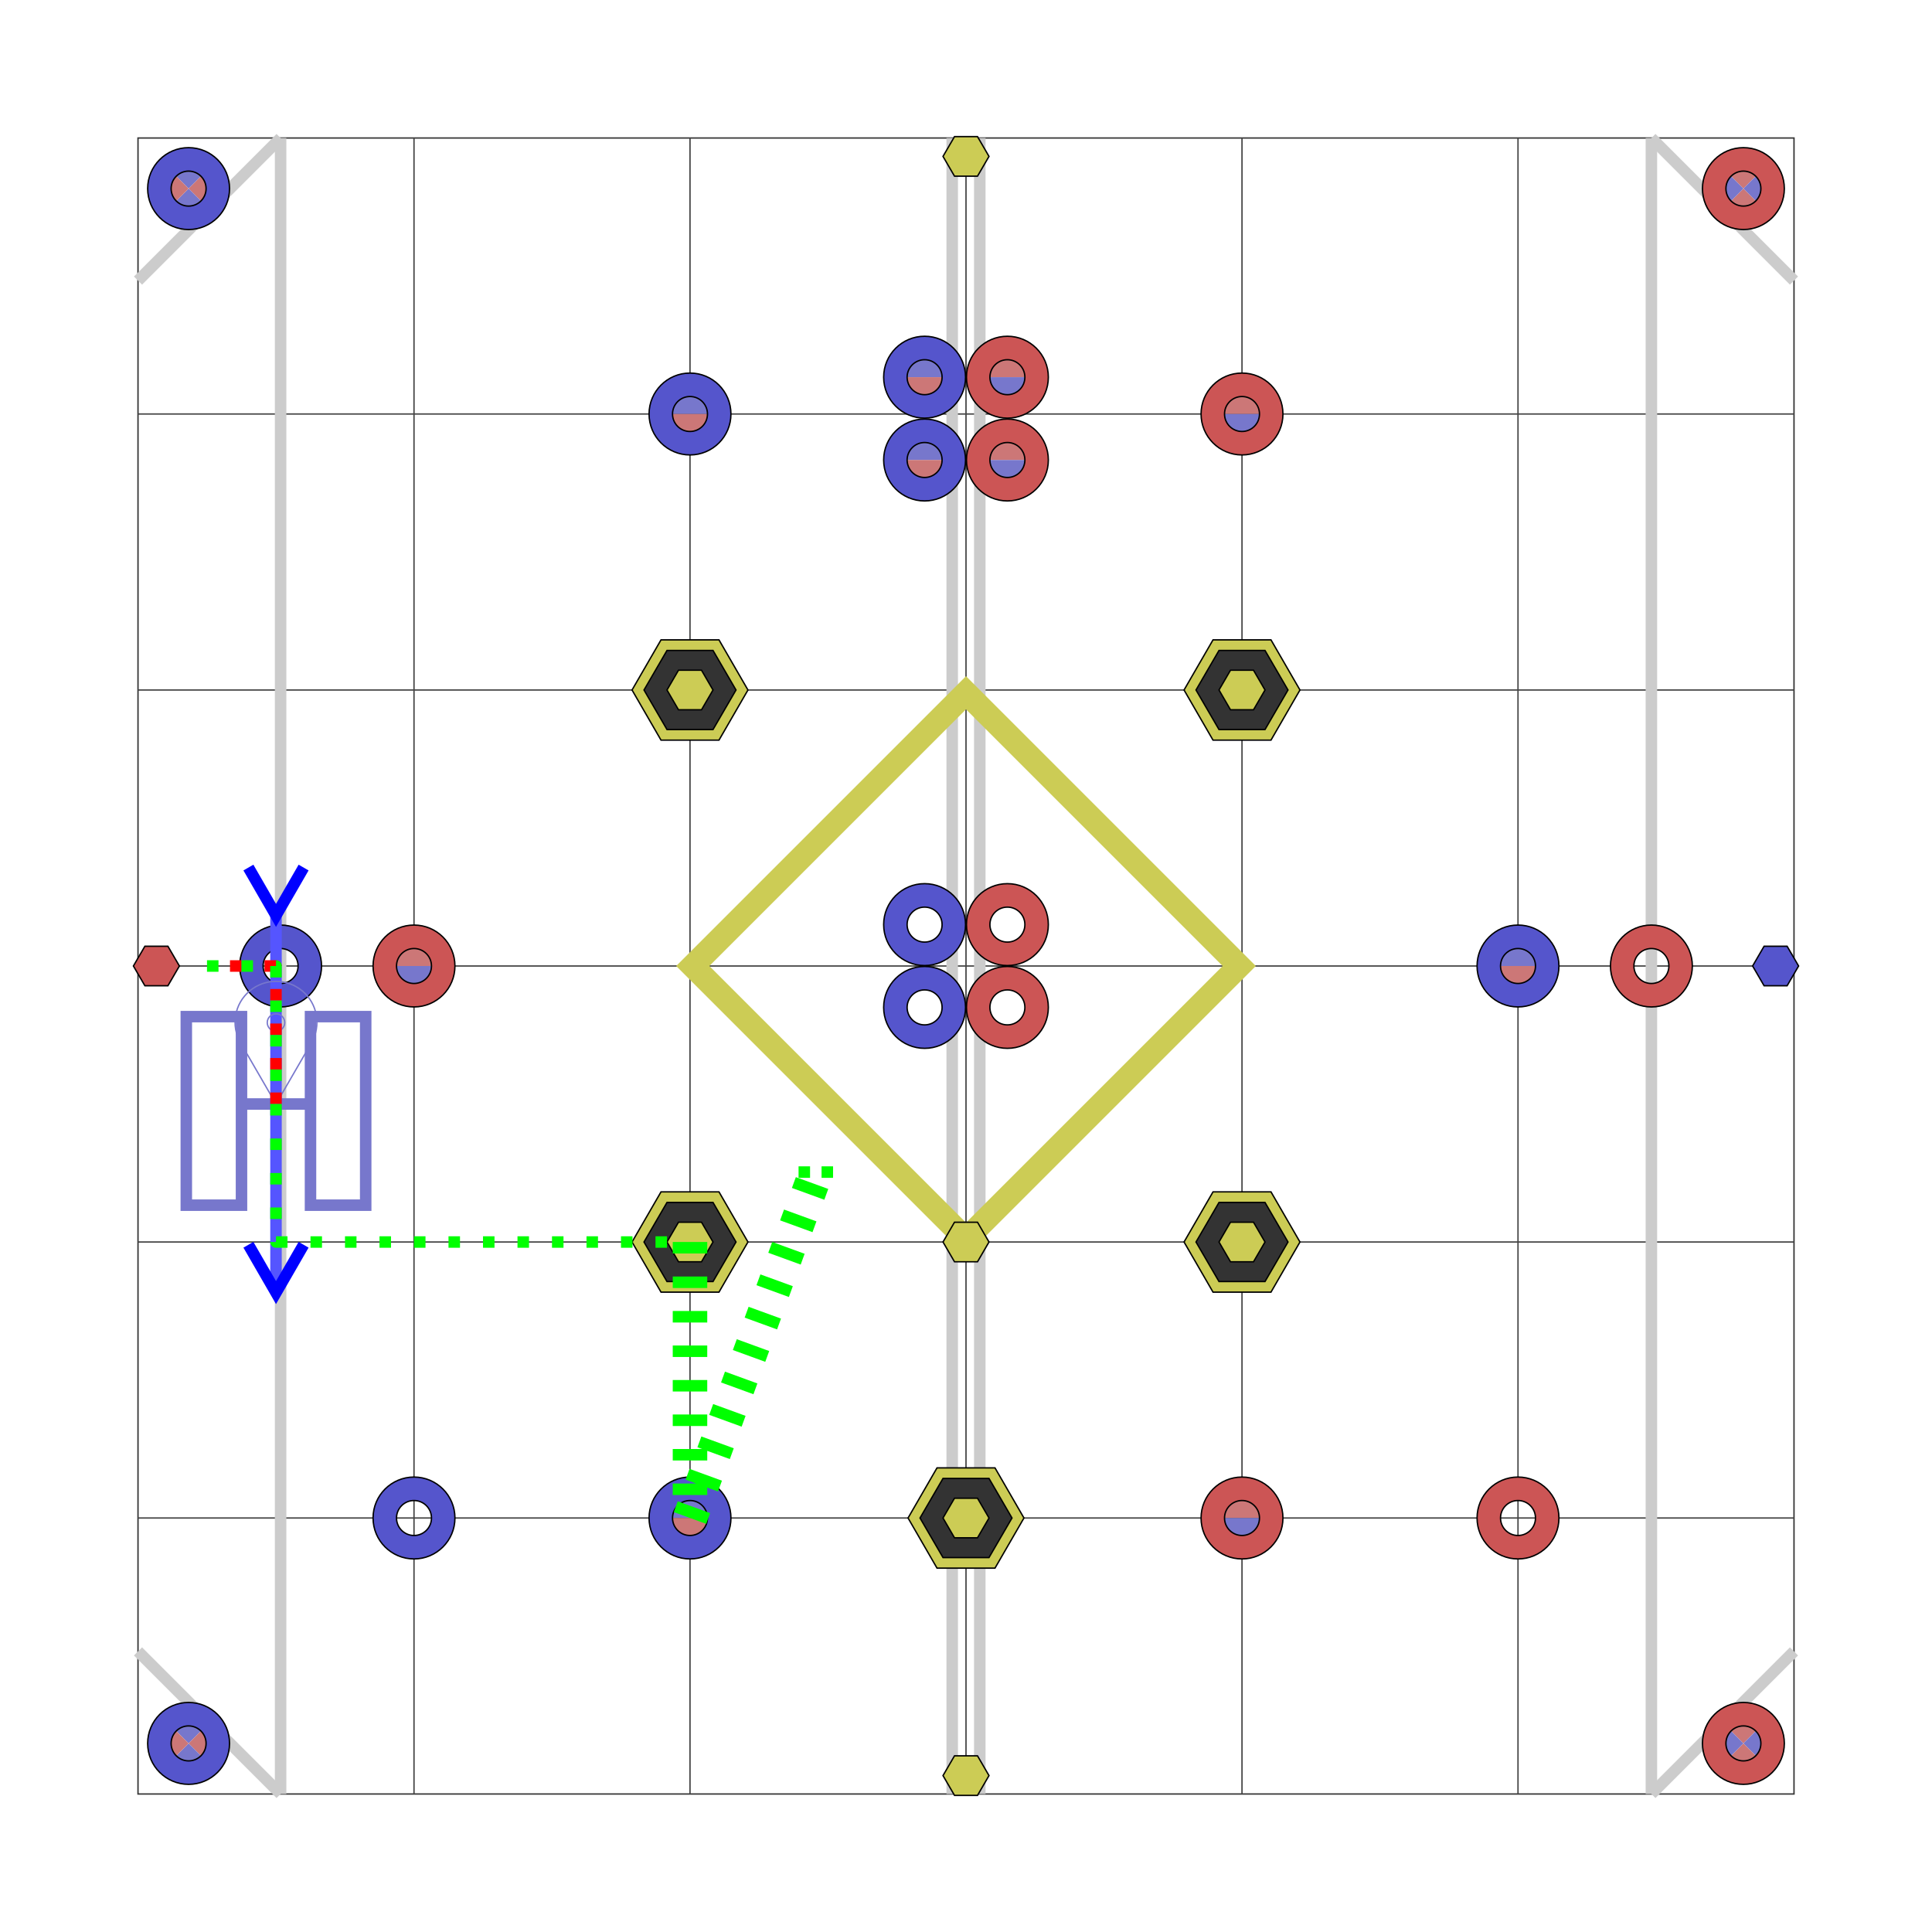
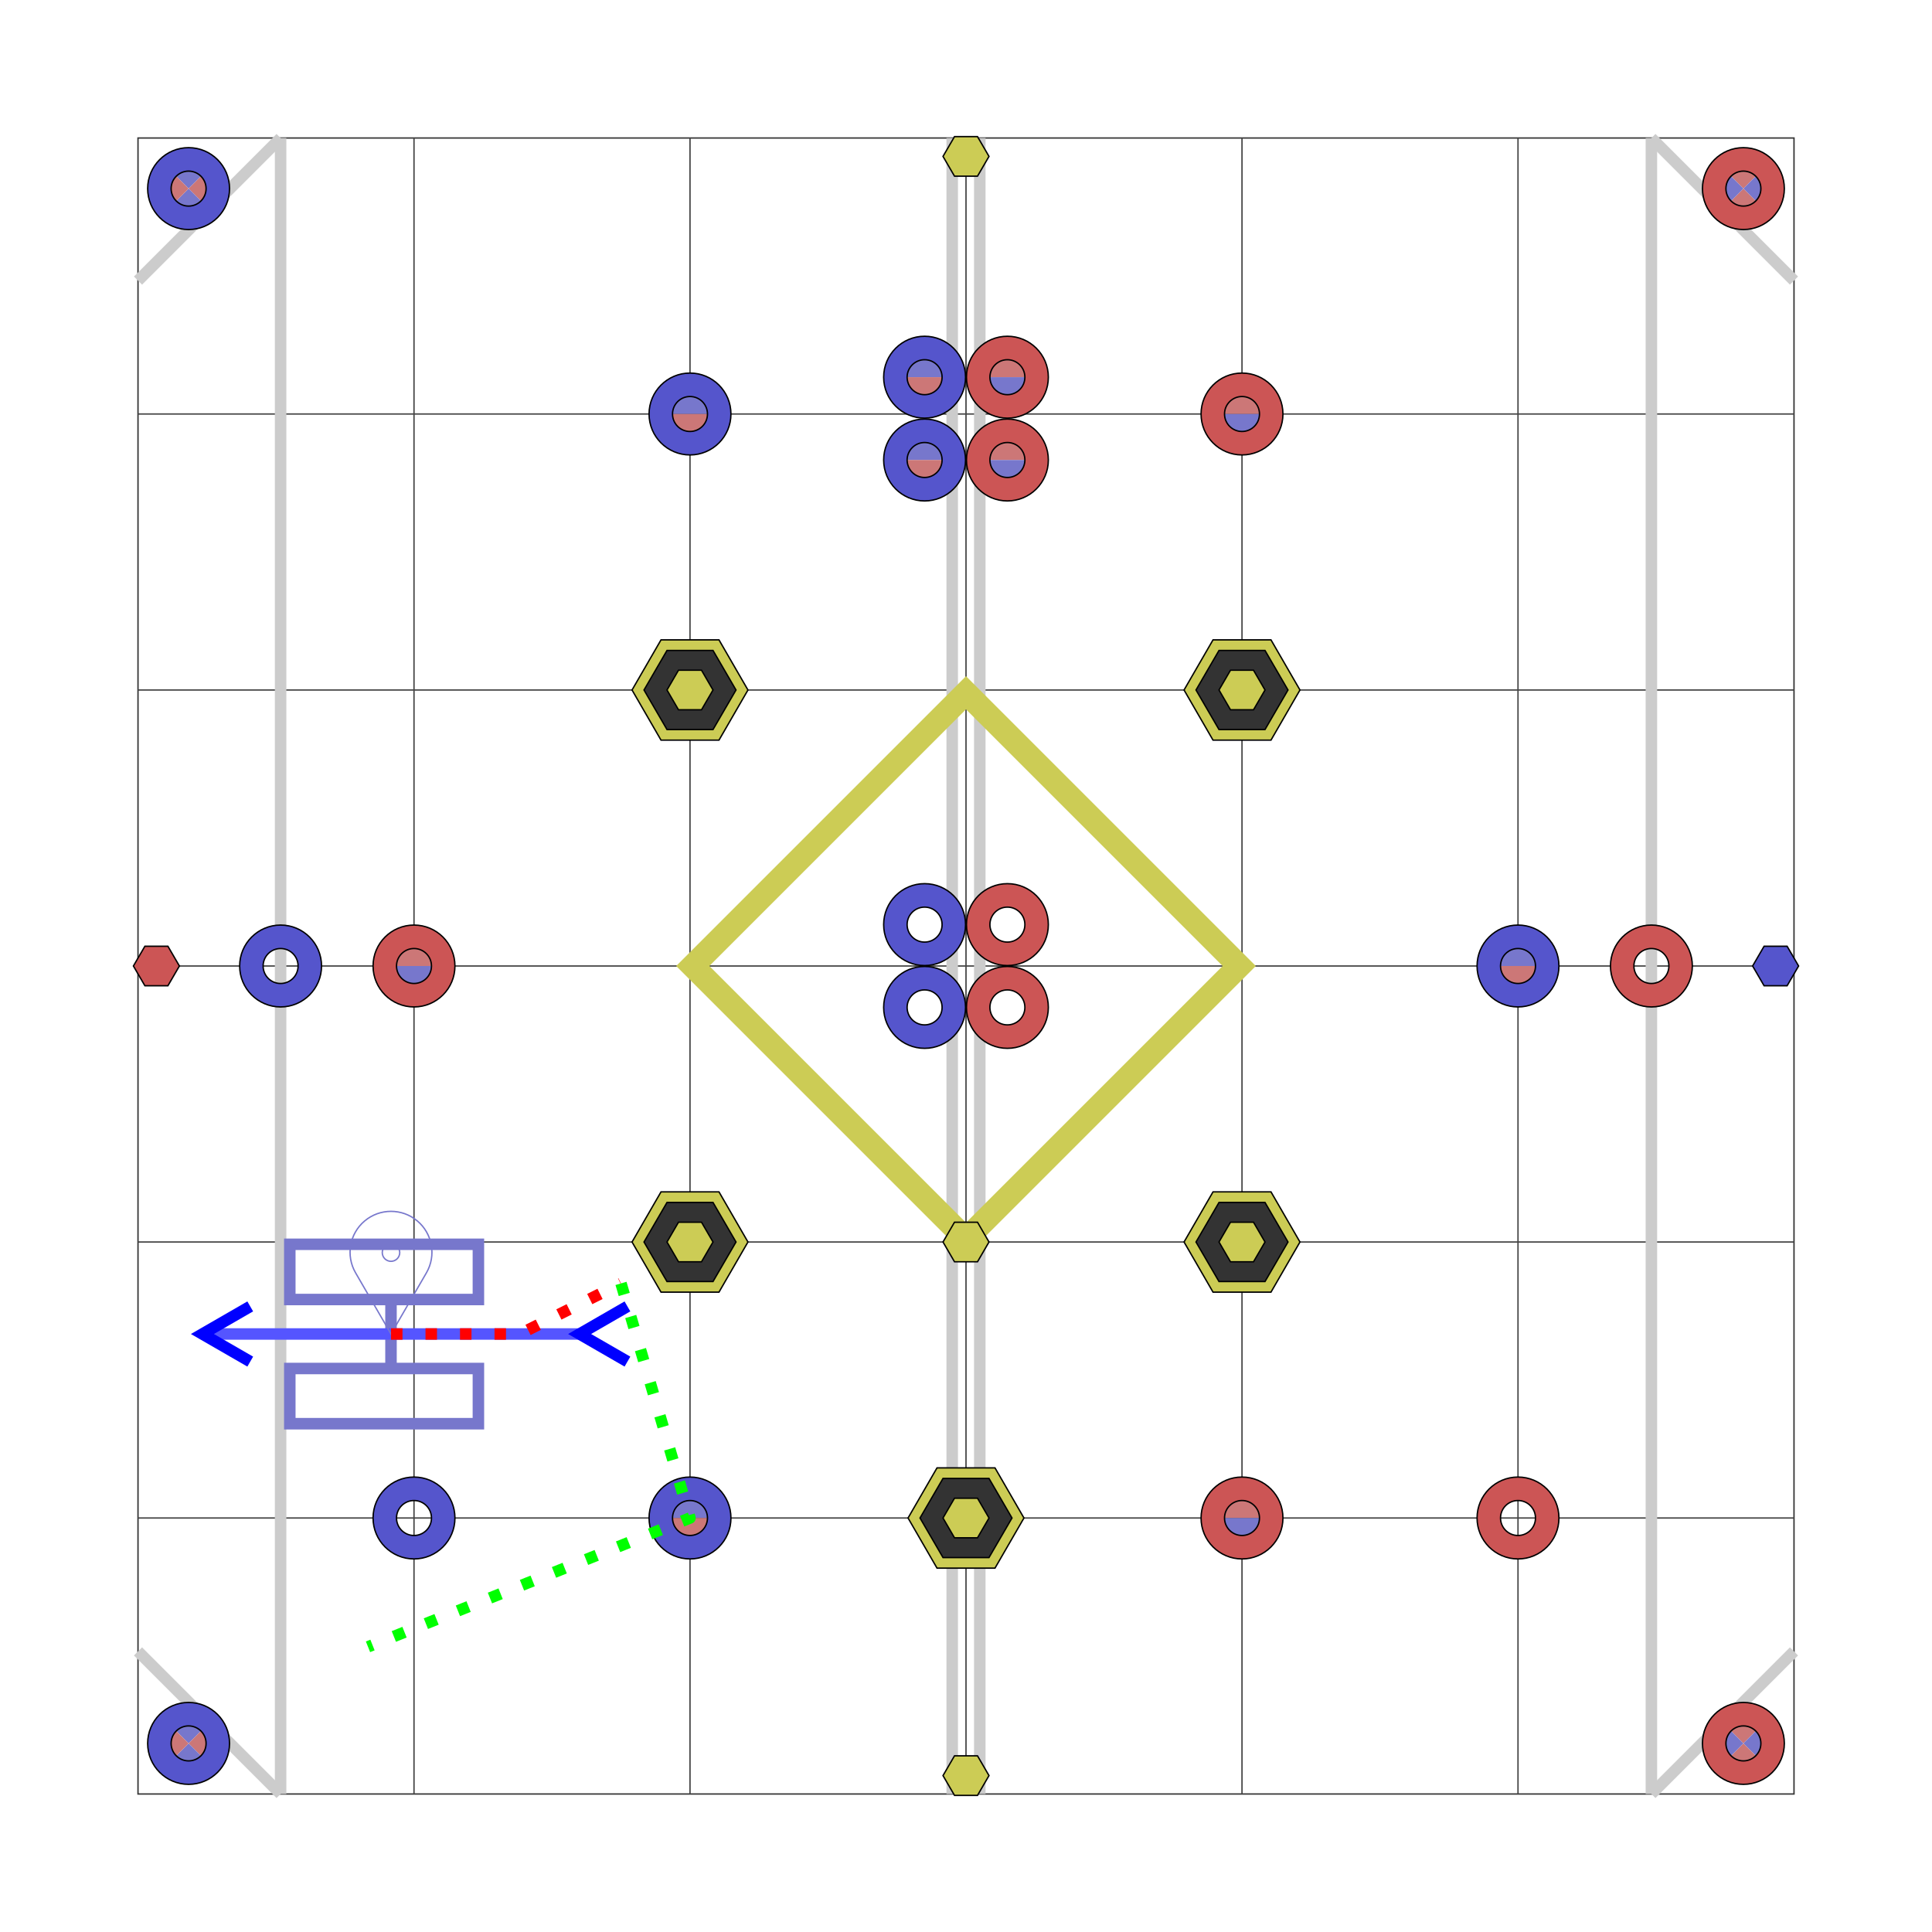
<svg xmlns="http://www.w3.org/2000/svg" version="1.1" width="600" height="600" viewBox="-2100 -2100 4200 4200">
  <g transform="scale(1, -1)">
    <rect x="-2100" y="-2100" width="4200" height="4200" fill="#ffffff" />
    <rect x="-1800" y="-1800" width="3600" height="3600" fill="none" stroke="#333333" stroke-width="3" />
    <line x1="-1800" y1="-1200" x2="1800" y2="-1200" stroke="#444444" stroke-width="3" />
    <line x1="-1800" y1="-600" x2="1800" y2="-600" stroke="#444444" stroke-width="3" />
    <line x1="-1800" y1="0" x2="1800" y2="0" stroke="#444444" stroke-width="3" />
    <line x1="-1800" y1="600" x2="1800" y2="600" stroke="#444444" stroke-width="3" />
    <line x1="-1800" y1="1200" x2="1800" y2="1200" stroke="#444444" stroke-width="3" />
    <line x1="-1200" y1="-1800" x2="-1200" y2="1800" stroke="#444444" stroke-width="3" />
    <line x1="-600" y1="-1800" x2="-600" y2="1800" stroke="#444444" stroke-width="3" />
    <line x1="0" y1="-1800" x2="0" y2="1800" stroke="#444444" stroke-width="3" />
    <line x1="600" y1="-1800" x2="600" y2="1800" stroke="#444444" stroke-width="3" />
    <line x1="1200" y1="-1800" x2="1200" y2="1800" stroke="#444444" stroke-width="3" />
    <line x1="-1490" y1="-1800" x2="-1490" y2="1800" stroke="#cccccc" stroke-width="25" />
    <line x1="-30" y1="-1800" x2="-30" y2="1800" stroke="#cccccc" stroke-width="25" />
    <line x1="30" y1="-1800" x2="30" y2="1800" stroke="#cccccc" stroke-width="25" />
    <line x1="1490" y1="-1800" x2="1490" y2="1800" stroke="#cccccc" stroke-width="25" />
    <line x1="-1800" y1="-1490" x2="-1490" y2="-1800" stroke="#cccccc" stroke-width="25" />
    <line x1="1800" y1="-1490" x2="1490" y2="-1800" stroke="#cccccc" stroke-width="25" />
    <line x1="-1800" y1="1490" x2="-1490" y2="1800" stroke="#cccccc" stroke-width="25" />
    <line x1="1800" y1="1490" x2="1490" y2="1800" stroke="#cccccc" stroke-width="25" />
    <rect x="-420" y="-420" width="840" height="840" transform="rotate(45)" stroke="#cccc55" fill="none" stroke-width="51" />
    <polygon points="-1710,0 -1735,43 -1785,43 -1810,0 -1785,-43 -1735,-43" fill="#cc5555" stroke="#000000" stroke-width="3" />
    <polygon points="1810,0 1785,43 1735,43 1710,0 1735,-43 1785,-43" fill="#5555cc" stroke="#000000" stroke-width="3" />
    <polygon points="50,1760 25,1803 -25,1803 -50,1760 -25,1717 25,1717" fill="#cccc55" stroke="#000000" stroke-width="3" />
    <polygon points="50,-600 25,-557 -25,-557 -50,-600 -25,-643 25,-643" fill="#cccc55" stroke="#000000" stroke-width="3" />
    <polygon points="50,-1760 25,-1717 -25,-1717 -50,-1760 -25,-1803 25,-1803" fill="#cccc55" stroke="#000000" stroke-width="3" />
    <polygon points="-474,600 -537,709 -663,709 -726,600 -663,491 -537,491" fill="#cccc55" stroke="#000000" stroke-width="3" />
    <polygon points="-500,600 -550,686 -650,686 -700,600 -650,514 -550,514" fill="#333333" stroke="#000000" stroke-width="3" />
    <polygon points="-550,600 -575,643 -625,643 -650,600 -625,557 -575,557" fill="#cccc55" stroke="#000000" stroke-width="3" />
    <polygon points="726,600 663,709 537,709 474,600 537,491 663,491" fill="#cccc55" stroke="#000000" stroke-width="3" />
    <polygon points="700,600 650,686 550,686 500,600 550,514 650,514" fill="#333333" stroke="#000000" stroke-width="3" />
    <polygon points="650,600 625,643 575,643 550,600 575,557 625,557" fill="#cccc55" stroke="#000000" stroke-width="3" />
    <polygon points="-474,-600 -537,-491 -663,-491 -726,-600 -663,-709 -537,-709" fill="#cccc55" stroke="#000000" stroke-width="3" />
    <polygon points="-500,-600 -550,-514 -650,-514 -700,-600 -650,-686 -550,-686" fill="#333333" stroke="#000000" stroke-width="3" />
    <polygon points="-550,-600 -575,-557 -625,-557 -650,-600 -625,-643 -575,-643" fill="#cccc55" stroke="#000000" stroke-width="3" />
    <polygon points="726,-600 663,-491 537,-491 474,-600 537,-709 663,-709" fill="#cccc55" stroke="#000000" stroke-width="3" />
    <polygon points="700,-600 650,-514 550,-514 500,-600 550,-686 650,-686" fill="#333333" stroke="#000000" stroke-width="3" />
    <polygon points="650,-600 625,-557 575,-557 550,-600 575,-643 625,-643" fill="#cccc55" stroke="#000000" stroke-width="3" />
    <polygon points="126,-1200 63,-1091 -63,-1091 -126,-1200 -63,-1309 63,-1309" fill="#cccc55" stroke="#000000" stroke-width="3" />
    <polygon points="100,-1200 50,-1114 -50,-1114 -100,-1200 -50,-1286 50,-1286" fill="#333333" stroke="#000000" stroke-width="3" />
    <polygon points="50,-1200 25,-1157 -25,-1157 -50,-1200 -25,-1243 25,-1243" fill="#cccc55" stroke="#000000" stroke-width="3" />
    <path d="M 1690,1690 l -63,63 a 89,89 0 0,0 126,0 z" fill="#cc7777" />
    <path d="M 1690,1690 l 63,63 a 89,89 0 0,0 0,-126 z" fill="#7777cc" />
    <path d="M 1690,1690 l 63,-63 a 89,89 0 0,0 -126,0 z" fill="#cc7777" />
    <path d="M 1690,1690 l -63,-63 a 89,89 0 0,0 0,126 z" fill="#7777cc" />
    <path d="M 1601,1690 a 89 89 0 0 0 178 0 a 89 89 0 0 0 -178 0 z m 51 0 a 38 38 0 0 0 76 0 a 38 38 0 0 0 -76 0 z" fill="#cc5555" stroke="#000000" stroke-width="3" fill-rule="evenodd" />
    <path d="M 1690,-1690 l -63,63 a 89,89 0 0,0 126,0 z" fill="#cc7777" />
    <path d="M 1690,-1690 l 63,63 a 89,89 0 0,0 0,-126 z" fill="#7777cc" />
    <path d="M 1690,-1690 l 63,-63 a 89,89 0 0,0 -126,0 z" fill="#cc7777" />
    <path d="M 1690,-1690 l -63,-63 a 89,89 0 0,0 0,126 z" fill="#7777cc" />
    <path d="M 1601,-1690 a 89 89 0 0 0 178 0 a 89 89 0 0 0 -178 0 z m 51 0 a 38 38 0 0 0 76 0 a 38 38 0 0 0 -76 0 z" fill="#cc5555" stroke="#000000" stroke-width="3" fill-rule="evenodd" />
    <path d="M -1690,1690 l -63,63 a 89,89 0 0,0 126,0 z" fill="#7777cc" />
    <path d="M -1690,1690 l 63,63 a 89,89 0 0,0 0,-126 z" fill="#cc7777" />
    <path d="M -1690,1690 l 63,-63 a 89,89 0 0,0 -126,0 z" fill="#7777cc" />
    <path d="M -1690,1690 l -63,-63 a 89,89 0 0,0 0,126 z" fill="#cc7777" />
    <path d="M -1779,1690 a 89 89 0 0 0 178 0 a 89 89 0 0 0 -178 0 z m 51 0 a 38 38 0 0 0 76 0 a 38 38 0 0 0 -76 0 z" fill="#5555cc" stroke="#000000" stroke-width="3" fill-rule="evenodd" />
    <path d="M -1690,-1690 l -63,63 a 89,89 0 0,0 126,0 z" fill="#7777cc" />
    <path d="M -1690,-1690 l 63,63 a 89,89 0 0,0 0,-126 z" fill="#cc7777" />
    <path d="M -1690,-1690 l 63,-63 a 89,89 0 0,0 -126,0 z" fill="#7777cc" />
    <path d="M -1690,-1690 l -63,-63 a 89,89 0 0,0 0,126 z" fill="#cc7777" />
    <path d="M -1779,-1690 a 89 89 0 0 0 178 0 a 89 89 0 0 0 -178 0 z m 51 0 a 38 38 0 0 0 76 0 a 38 38 0 0 0 -76 0 z" fill="#5555cc" stroke="#000000" stroke-width="3" fill-rule="evenodd" />
    <path d="M 1,1280 a 89,89 0 1,0 178,0" fill="#cc7777" />
    <path d="M 1,1280 a 89,89 0 1,1 178,0" fill="#7777cc" />
    <path d="M 1,1280 a 89 89 0 0 0 178 0 a 89 89 0 0 0 -178 0 z m 51 0 a 38 38 0 0 0 76 0 a 38 38 0 0 0 -76 0 z" fill="#cc5555" stroke="#000000" stroke-width="3" fill-rule="evenodd" />
    <path d="M 511,1200 a 89,89 0 1,0 178,0" fill="#cc7777" />
    <path d="M 511,1200 a 89,89 0 1,1 178,0" fill="#7777cc" />
    <path d="M 511,1200 a 89 89 0 0 0 178 0 a 89 89 0 0 0 -178 0 z m 51 0 a 38 38 0 0 0 76 0 a 38 38 0 0 0 -76 0 z" fill="#cc5555" stroke="#000000" stroke-width="3" fill-rule="evenodd" />
    <path d="M 1,1100 a 89,89 0 1,0 178,0" fill="#cc7777" />
    <path d="M 1,1100 a 89,89 0 1,1 178,0" fill="#7777cc" />
    <path d="M 1,1100 a 89 89 0 0 0 178 0 a 89 89 0 0 0 -178 0 z m 51 0 a 38 38 0 0 0 76 0 a 38 38 0 0 0 -76 0 z" fill="#cc5555" stroke="#000000" stroke-width="3" fill-rule="evenodd" />
    <path d="M -1289,0 a 89,89 0 1,0 178,0" fill="#cc7777" />
    <path d="M -1289,0 a 89,89 0 1,1 178,0" fill="#7777cc" />
    <path d="M -1289,0 a 89 89 0 0 0 178 0 a 89 89 0 0 0 -178 0 z m 51 0 a 38 38 0 0 0 76 0 a 38 38 0 0 0 -76 0 z" fill="#cc5555" stroke="#000000" stroke-width="3" fill-rule="evenodd" />
    <path d="M 511,-1200 a 89,89 0 1,0 178,0" fill="#cc7777" />
    <path d="M 511,-1200 a 89,89 0 1,1 178,0" fill="#7777cc" />
    <path d="M 511,-1200 a 89 89 0 0 0 178 0 a 89 89 0 0 0 -178 0 z m 51 0 a 38 38 0 0 0 76 0 a 38 38 0 0 0 -76 0 z" fill="#cc5555" stroke="#000000" stroke-width="3" fill-rule="evenodd" />
    <path d="M -179,1280 a 89,89 0 1,0 178,0" fill="#7777cc" />
    <path d="M -179,1280 a 89,89 0 1,1 178,0" fill="#cc7777" />
    <path d="M -179,1280 a 89 89 0 0 0 178 0 a 89 89 0 0 0 -178 0 z m 51 0 a 38 38 0 0 0 76 0 a 38 38 0 0 0 -76 0 z" fill="#5555cc" stroke="#000000" stroke-width="3" fill-rule="evenodd" />
    <path d="M -689,1200 a 89,89 0 1,0 178,0" fill="#7777cc" />
    <path d="M -689,1200 a 89,89 0 1,1 178,0" fill="#cc7777" />
    <path d="M -689,1200 a 89 89 0 0 0 178 0 a 89 89 0 0 0 -178 0 z m 51 0 a 38 38 0 0 0 76 0 a 38 38 0 0 0 -76 0 z" fill="#5555cc" stroke="#000000" stroke-width="3" fill-rule="evenodd" />
    <path d="M -179,1100 a 89,89 0 1,0 178,0" fill="#7777cc" />
    <path d="M -179,1100 a 89,89 0 1,1 178,0" fill="#cc7777" />
    <path d="M -179,1100 a 89 89 0 0 0 178 0 a 89 89 0 0 0 -178 0 z m 51 0 a 38 38 0 0 0 76 0 a 38 38 0 0 0 -76 0 z" fill="#5555cc" stroke="#000000" stroke-width="3" fill-rule="evenodd" />
    <path d="M 1111,0 a 89,89 0 1,0 178,0" fill="#7777cc" />
    <path d="M 1111,0 a 89,89 0 1,1 178,0" fill="#cc7777" />
    <path d="M 1111,0 a 89 89 0 0 0 178 0 a 89 89 0 0 0 -178 0 z m 51 0 a 38 38 0 0 0 76 0 a 38 38 0 0 0 -76 0 z" fill="#5555cc" stroke="#000000" stroke-width="3" fill-rule="evenodd" />
    <path d="M -689,-1200 a 89,89 0 1,0 178,0" fill="#7777cc" />
    <path d="M -689,-1200 a 89,89 0 1,1 178,0" fill="#cc7777" />
    <path d="M -689,-1200 a 89 89 0 0 0 178 0 a 89 89 0 0 0 -178 0 z m 51 0 a 38 38 0 0 0 76 0 a 38 38 0 0 0 -76 0 z" fill="#5555cc" stroke="#000000" stroke-width="3" fill-rule="evenodd" />
    <path d="M 1,90 a 89 89 0 0 0 178 0 a 89 89 0 0 0 -178 0 z m 51 0 a 38 38 0 0 0 76 0 a 38 38 0 0 0 -76 0 z" fill="#cc5555" stroke="#000000" stroke-width="3" fill-rule="evenodd" />
    <path d="M 1401,0 a 89 89 0 0 0 178 0 a 89 89 0 0 0 -178 0 z m 51 0 a 38 38 0 0 0 76 0 a 38 38 0 0 0 -76 0 z" fill="#cc5555" stroke="#000000" stroke-width="3" fill-rule="evenodd" />
    <path d="M 1,-90 a 89 89 0 0 0 178 0 a 89 89 0 0 0 -178 0 z m 51 0 a 38 38 0 0 0 76 0 a 38 38 0 0 0 -76 0 z" fill="#cc5555" stroke="#000000" stroke-width="3" fill-rule="evenodd" />
    <path d="M 1111,-1200 a 89 89 0 0 0 178 0 a 89 89 0 0 0 -178 0 z m 51 0 a 38 38 0 0 0 76 0 a 38 38 0 0 0 -76 0 z" fill="#cc5555" stroke="#000000" stroke-width="3" fill-rule="evenodd" />
    <path d="M -179,90 a 89 89 0 0 0 178 0 a 89 89 0 0 0 -178 0 z m 51 0 a 38 38 0 0 0 76 0 a 38 38 0 0 0 -76 0 z" fill="#5555cc" stroke="#000000" stroke-width="3" fill-rule="evenodd" />
    <path d="M -1579,0 a 89 89 0 0 0 178 0 a 89 89 0 0 0 -178 0 z m 51 0 a 38 38 0 0 0 76 0 a 38 38 0 0 0 -76 0 z" fill="#5555cc" stroke="#000000" stroke-width="3" fill-rule="evenodd" />
    <path d="M -179,-90 a 89 89 0 0 0 178 0 a 89 89 0 0 0 -178 0 z m 51 0 a 38 38 0 0 0 76 0 a 38 38 0 0 0 -76 0 z" fill="#5555cc" stroke="#000000" stroke-width="3" fill-rule="evenodd" />
    <path d="M -1289,-1200 a 89 89 0 0 0 178 0 a 89 89 0 0 0 -178 0 z m 51 0 a 38 38 0 0 0 76 0 a 38 38 0 0 0 -76 0 z" fill="#5555cc" stroke="#000000" stroke-width="3" fill-rule="evenodd" />
-     <g transform="translate(-1500 -300)  rotate(-180)">
+     <g transform="translate(-1250 -800)  rotate(-270)">
      <rect x="-195" y="-190" width="120" height="410" fill="none" stroke="#7777cc" stroke-width="25" />
      <rect x="75" y="-190" width="120" height="410" fill="none" stroke="#7777cc" stroke-width="25" />
      <line x1="-75" y1="0" x2="75" y2="0" stroke="#7777cc" stroke-width="25" />
      <line x1="0" y1="-410" x2="0" y2="410" stroke="#5555ff" stroke-width="25" />
      <polyline points="-60,306 0,410 60,306" fill="none" stroke="#0000ff" stroke-width="25" />
      <polyline points="-60,-514 0,-410 60,-514" fill="none" stroke="#0000ff" stroke-width="25" />
    </g>
-     <path d="M -1500,-300 l -77 133 a 89 89 0 1 0 154 0 z m -19 177 a 19 19 0 0 0 38 0 a 19 19 0 0 0 -38 0 z" fill="none" stroke="#7777cc" stroke-width="3" fill-rule="evenodd" />
-     <polyline points="-1500,-300 -1500,0 -1650,0" fill="none" stroke="#ff0000" stroke-width="25" stroke-dasharray="25,50" stroke-linejoin="round" stroke-dashoffset="0">
+     <path d="M -1250,-800 l -77 133 a 89 89 0 1 0 154 0 z m -19 177 a 19 19 0 0 0 38 0 a 19 19 0 0 0 -38 0 z" fill="none" stroke="#7777cc" stroke-width="3" fill-rule="evenodd" />
+     <polyline points="-1250,-800 -970,-800 -750,-690" fill="none" stroke="#ff0000" stroke-width="25" stroke-dasharray="25,50" stroke-linejoin="round" stroke-dashoffset="0">
      <animate attributeName="stroke-dashoffset" values="75;0" dur="1000ms" repeatCount="indefinite" />
    </polyline>
-     <polyline points="-1650,0 -1500,0 -1500,-600 -600,-600" fill="none" stroke="#00ff00" stroke-width="25" stroke-dasharray="25,50" stroke-linejoin="round" stroke-dashoffset="0">
+     <polyline points="-750,-690 -600,-1200 -1300,-1480" fill="none" stroke="#00ff00" stroke-width="25" stroke-dasharray="25,50" stroke-linejoin="round" stroke-dashoffset="0">
      <animate attributeName="stroke-dashoffset" values="75;0" dur="1000ms" repeatCount="indefinite" />
    </polyline>
-     <polyline points="-600,-600 -600,-1200 -326,-448" fill="none" stroke="#00ff00" stroke-width="75" stroke-dasharray="25,50" stroke-linejoin="round" stroke-dashoffset="0">
-       <animate attributeName="stroke-dashoffset" values="75;0" dur="1000ms" repeatCount="indefinite" />
-     </polyline>
-     <line x1="-364" y1="-448" x2="-289" y2="-448" stroke="#00ff00" stroke-width="25" stroke-dasharray="25,25">
-       <animateTransform attributeName="transform" type="rotate" to="360 -326 -448" dur="2000ms" repeatCount="indefinite" from="0 -326 -448" />
-     </line>
  </g>
</svg>
